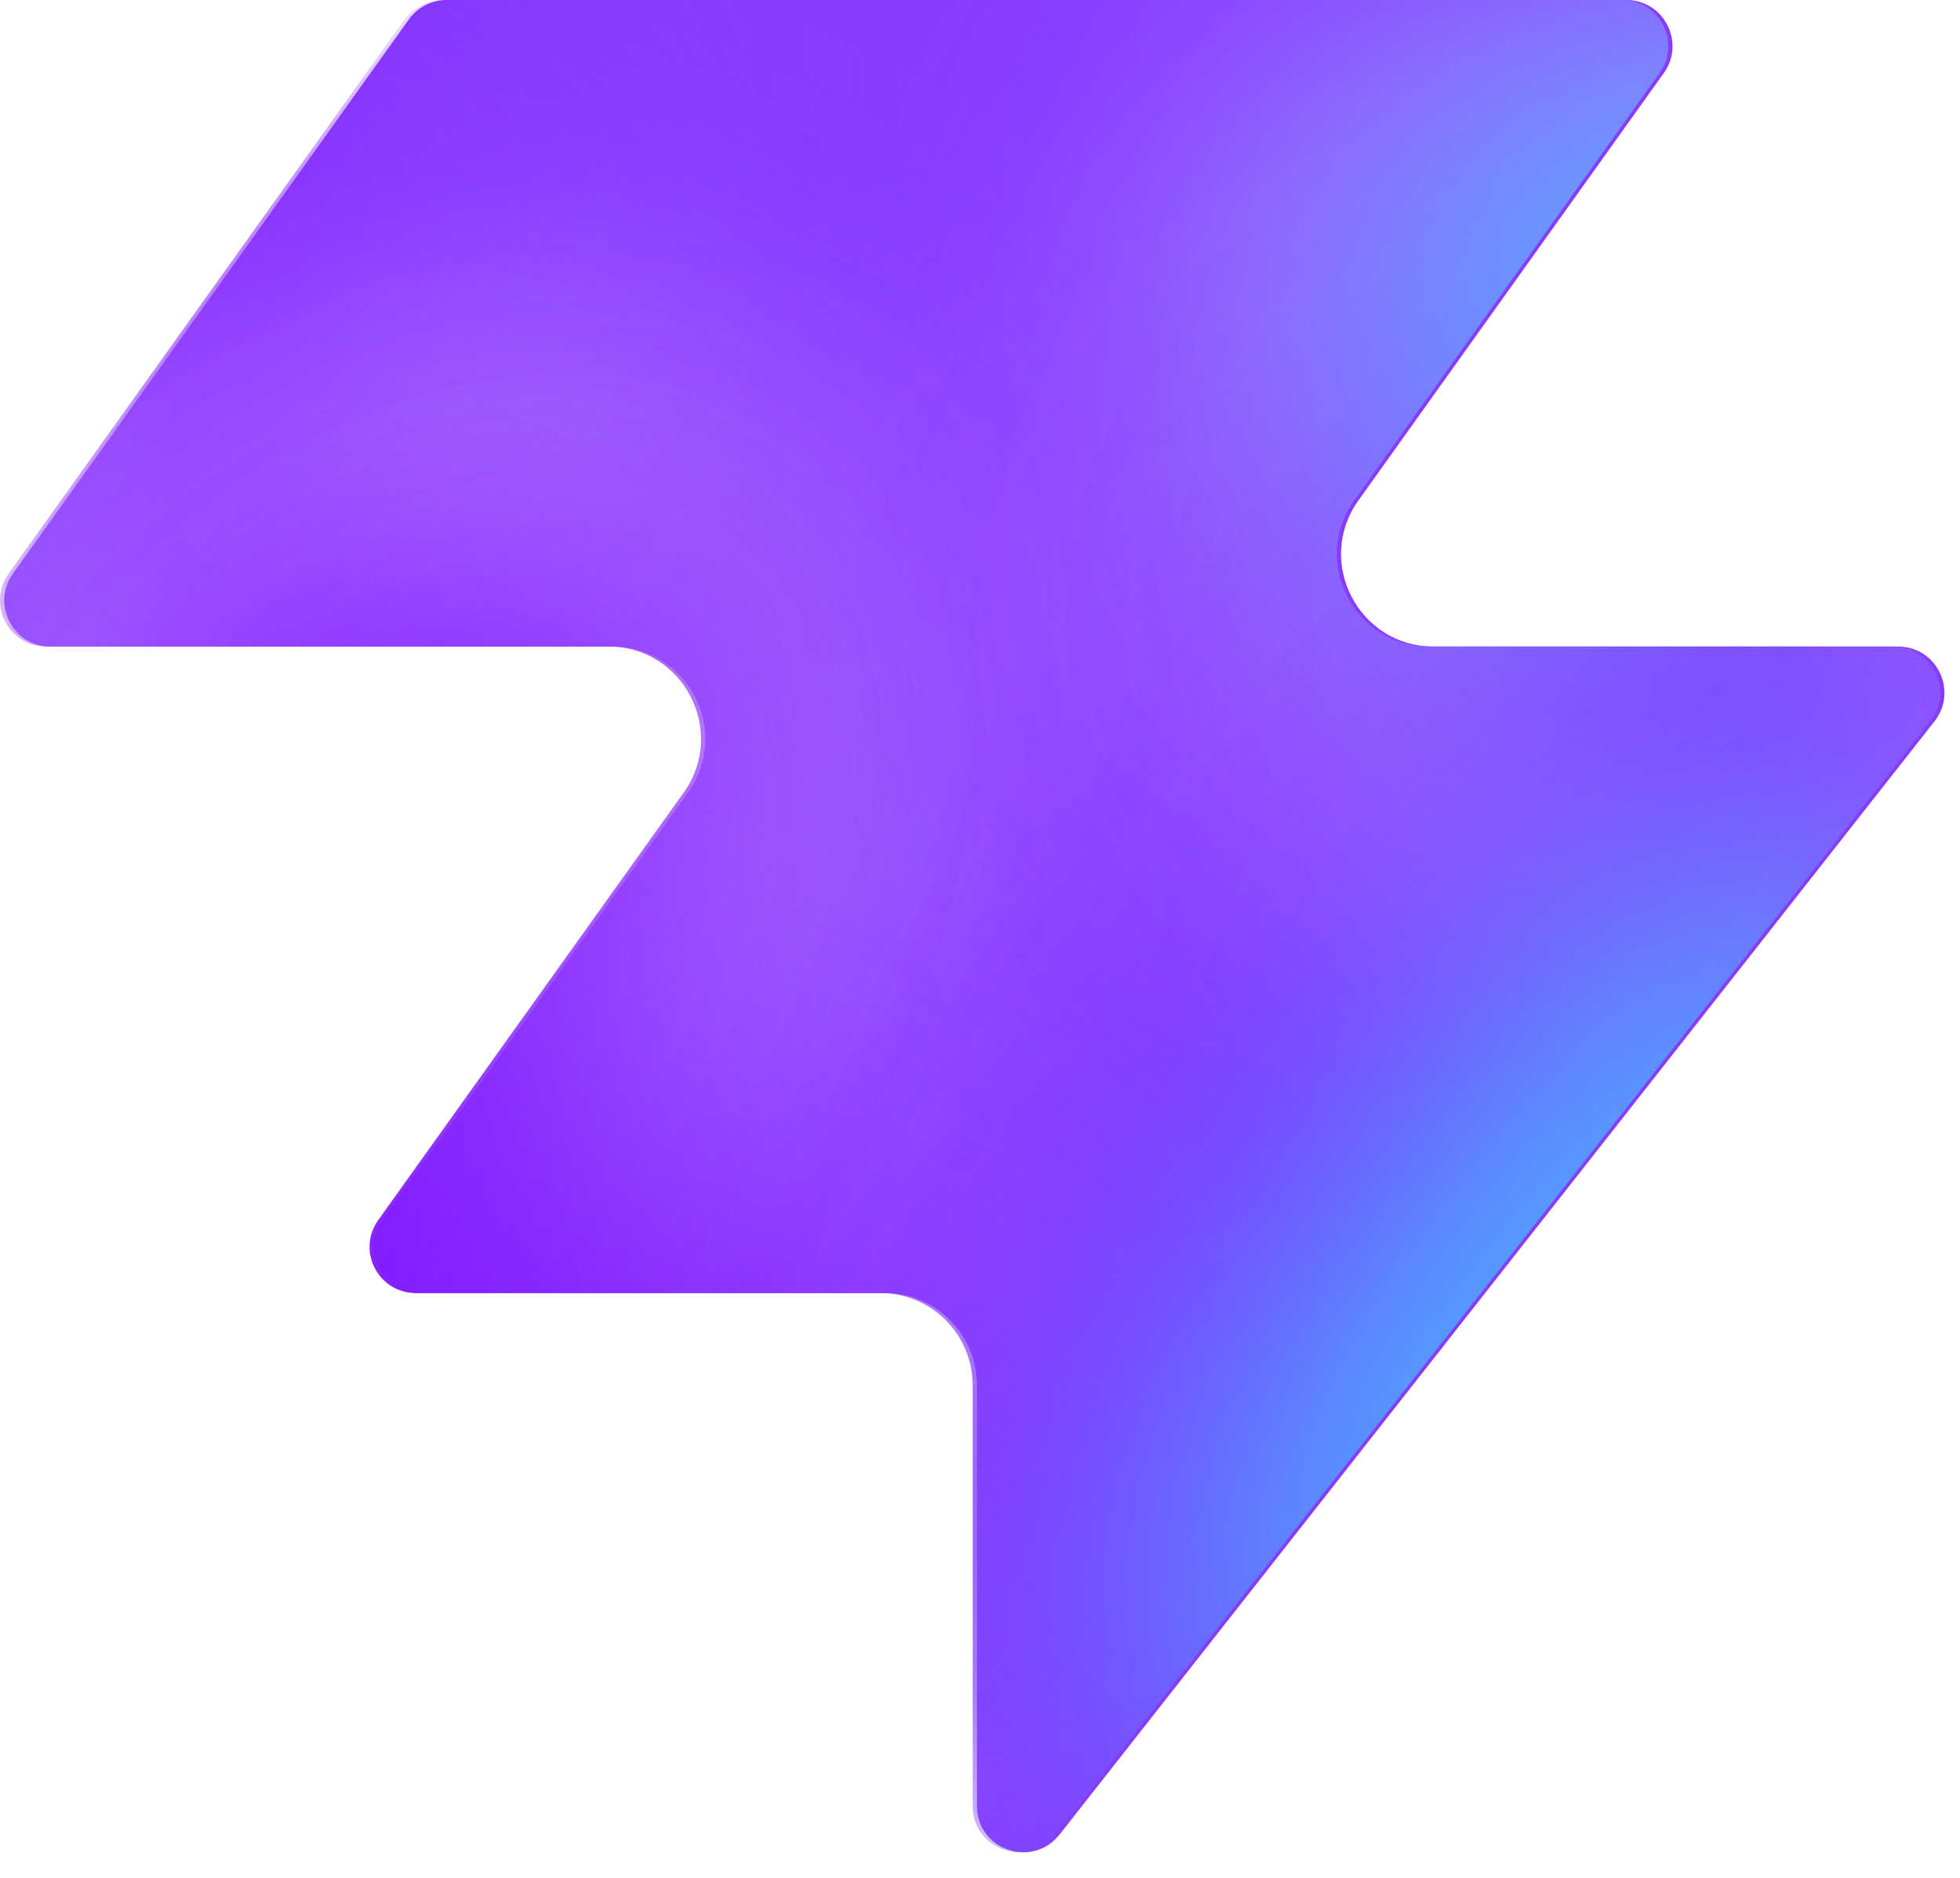
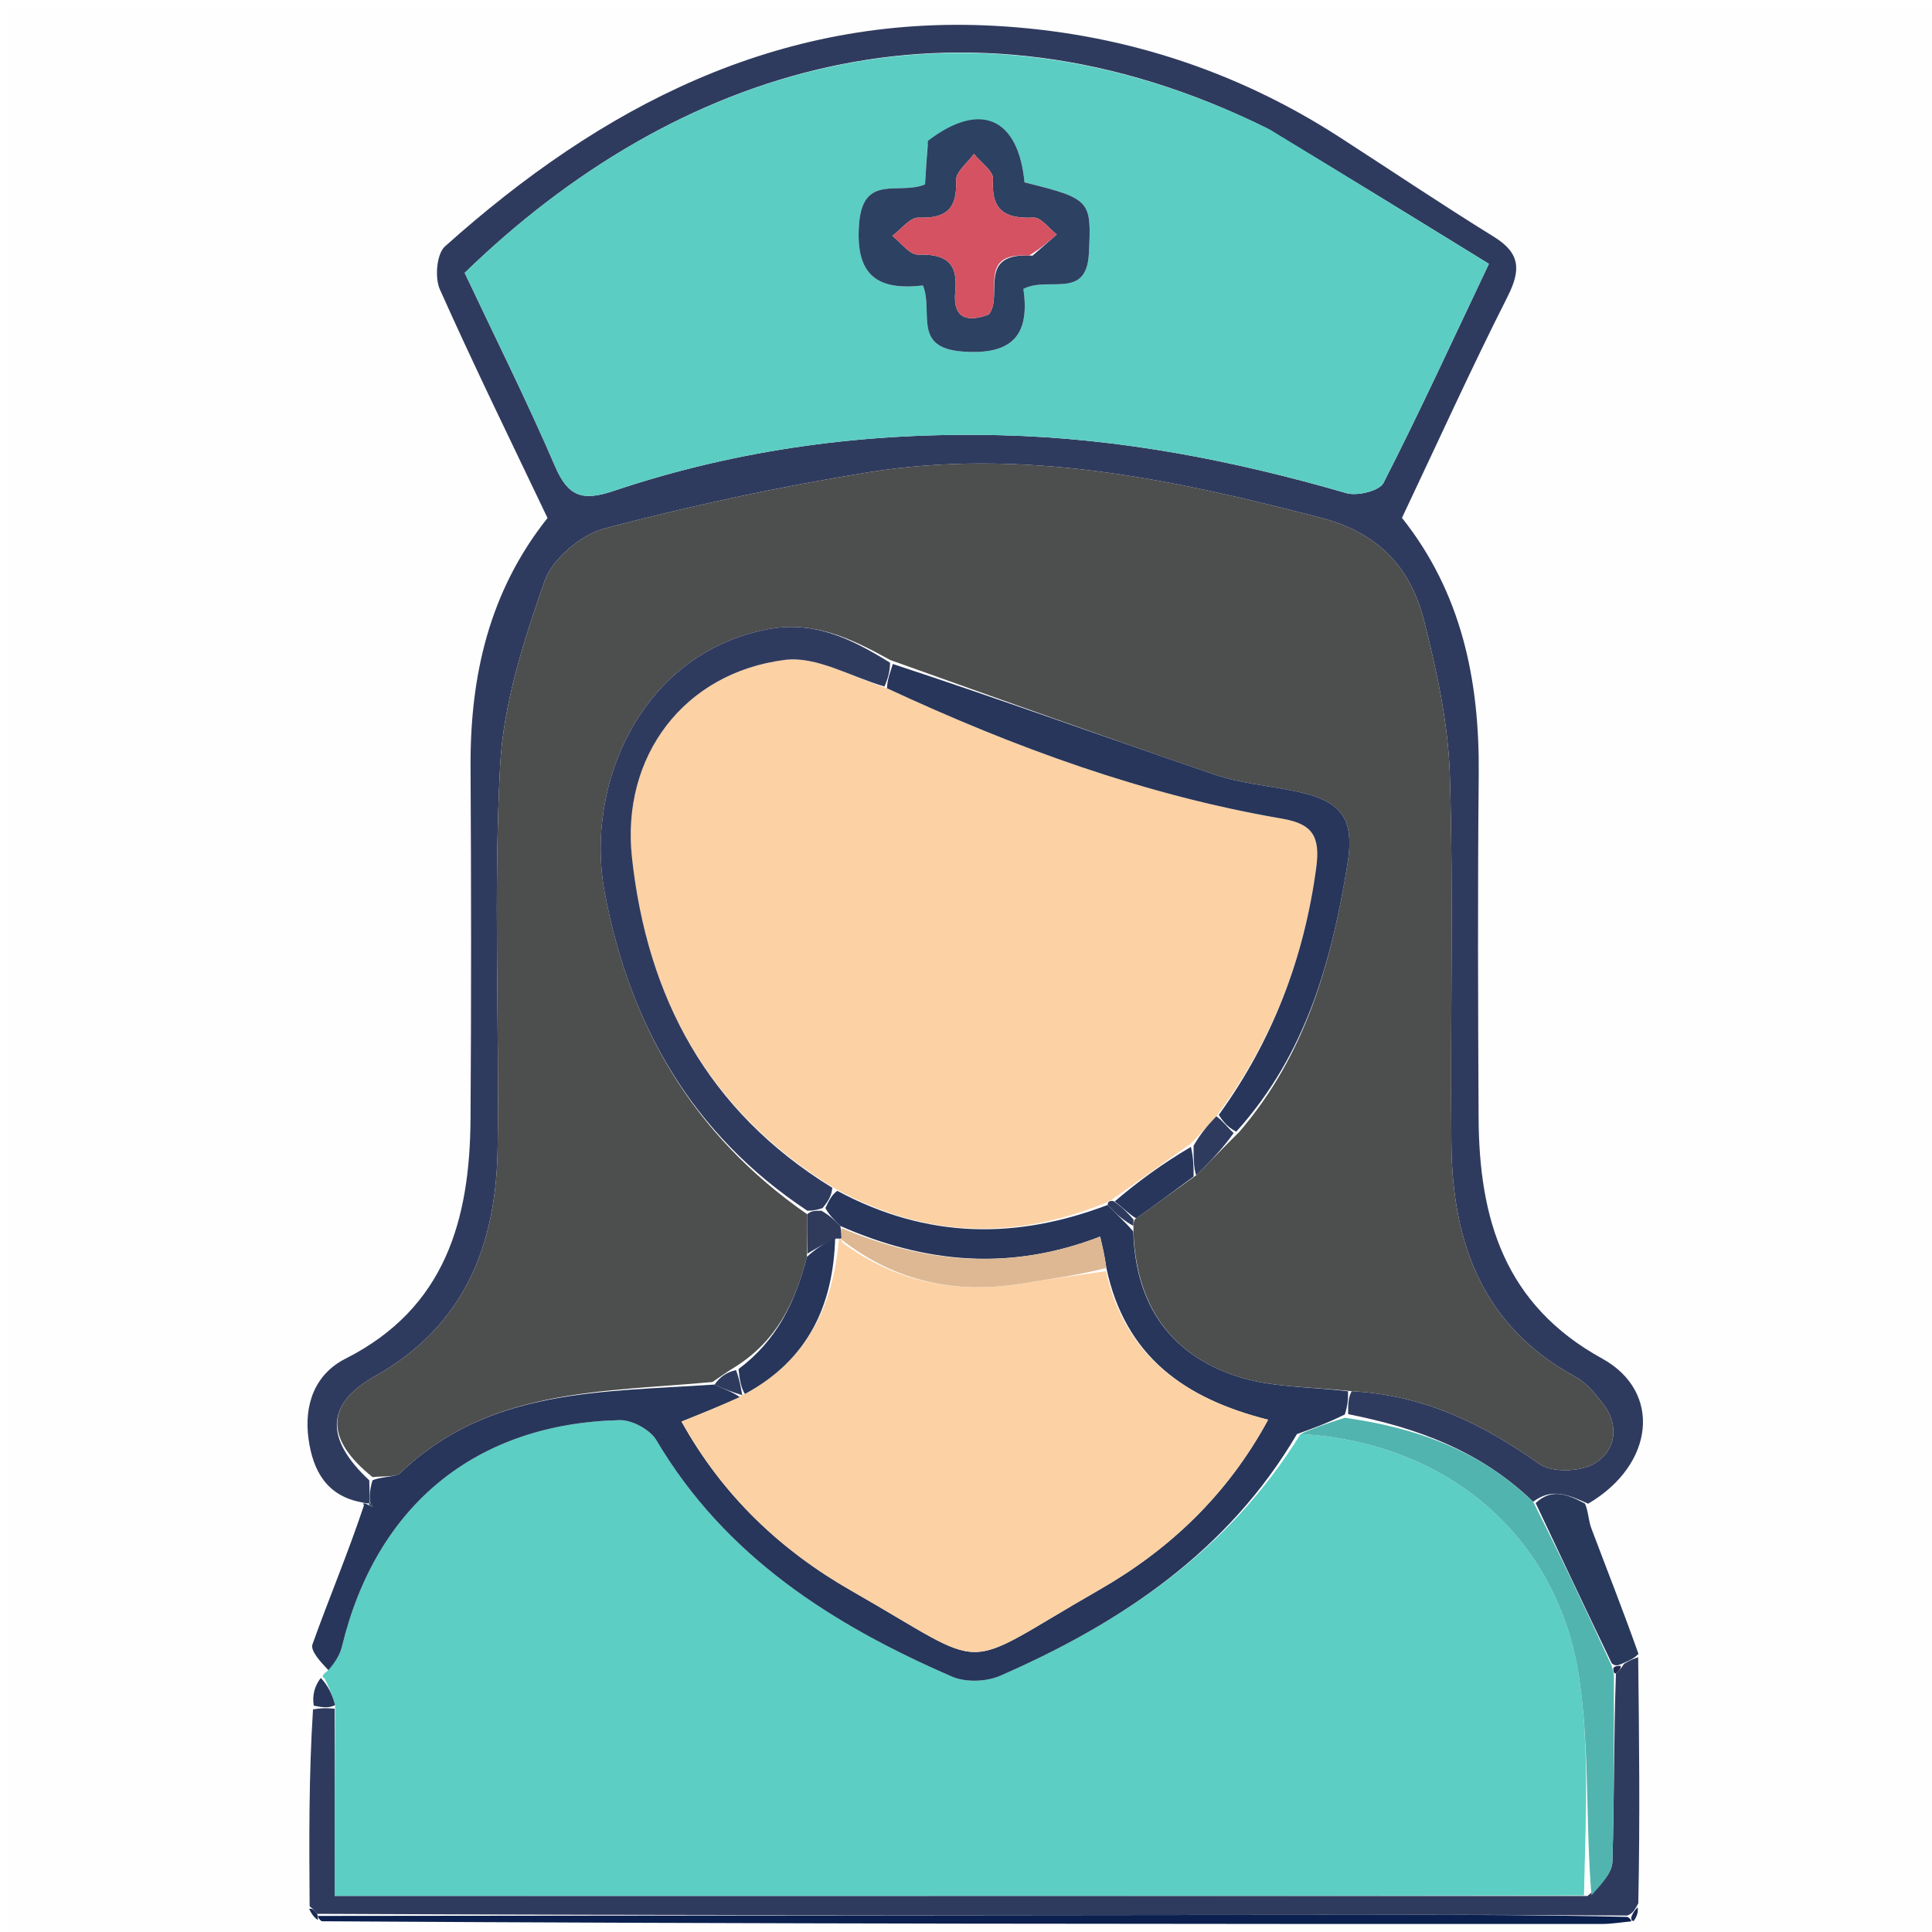
- <svg xmlns="http://www.w3.org/2000/svg" width="48" height="46" fill="none" viewBox="0 0 48 46">
-   <path fill="#863bff" d="M25.946 44.938c-.664.845-2.021.375-2.021-.698V33.937a2.26 2.26 0 0 0-2.262-2.262H10.287c-.92 0-1.456-1.04-.92-1.788l7.48-10.471c1.07-1.497 0-3.578-1.842-3.578H1.237c-.92 0-1.456-1.04-.92-1.788L10.013.474c.214-.297.556-.474.92-.474h28.894c.92 0 1.456 1.04.92 1.788l-7.48 10.471c-1.07 1.498 0 3.579 1.842 3.579h11.377c.943 0 1.473 1.088.89 1.83L25.947 44.94z" style="fill:#863bff;fill:color(display-p3 .525 .23 1);fill-opacity:1" />
-   <mask id="a" width="48" height="46" x="0" y="0" maskUnits="userSpaceOnUse" style="mask-type:alpha">
-     <path fill="#000" d="M25.842 44.938c-.664.844-2.021.375-2.021-.698V33.937a2.26 2.26 0 0 0-2.262-2.262H10.183c-.92 0-1.456-1.04-.92-1.788l7.48-10.471c1.07-1.498 0-3.579-1.842-3.579H1.133c-.92 0-1.456-1.04-.92-1.787L9.91.473c.214-.297.556-.474.92-.474h28.894c.92 0 1.456 1.04.92 1.788l-7.48 10.471c-1.07 1.498 0 3.578 1.842 3.578h11.377c.943 0 1.473 1.088.89 1.832L25.843 44.94z" style="fill:#000;fill-opacity:1" />
-   </mask>
-   <g mask="url(#a)">
-     <g filter="url(#b)">
-       <ellipse cx="5.508" cy="14.704" fill="#ede6ff" rx="5.508" ry="14.704" style="fill:#ede6ff;fill:color(display-p3 .927 .903 1);fill-opacity:1" transform="matrix(.00324 1 1 -.00324 -4.47 31.516)" />
-     </g>
-     <g filter="url(#c)">
-       <ellipse cx="10.399" cy="29.851" fill="#ede6ff" rx="10.399" ry="29.851" style="fill:#ede6ff;fill:color(display-p3 .927 .903 1);fill-opacity:1" transform="matrix(.00324 1 1 -.00324 -39.328 7.883)" />
-     </g>
-     <g filter="url(#d)">
-       <ellipse cx="5.508" cy="30.487" fill="#7e14ff" rx="5.508" ry="30.487" style="fill:#7e14ff;fill:color(display-p3 .492 .077 1);fill-opacity:1" transform="rotate(89.814 -25.913 -14.639)scale(1 -1)" />
-     </g>
-     <g filter="url(#e)">
-       <ellipse cx="5.508" cy="30.599" fill="#7e14ff" rx="5.508" ry="30.599" style="fill:#7e14ff;fill:color(display-p3 .492 .077 1);fill-opacity:1" transform="rotate(89.814 -32.644 -3.334)scale(1 -1)" />
-     </g>
-     <g filter="url(#f)">
-       <ellipse cx="5.508" cy="30.599" fill="#7e14ff" rx="5.508" ry="30.599" style="fill:#7e14ff;fill:color(display-p3 .492 .077 1);fill-opacity:1" transform="matrix(.00324 1 1 -.00324 -34.34 30.47)" />
-     </g>
-     <g filter="url(#g)">
-       <ellipse cx="14.072" cy="22.078" fill="#ede6ff" rx="14.072" ry="22.078" style="fill:#ede6ff;fill:color(display-p3 .927 .903 1);fill-opacity:1" transform="rotate(93.35 24.506 48.493)scale(-1 1)" />
-     </g>
-     <g filter="url(#h)">
-       <ellipse cx="3.47" cy="21.501" fill="#7e14ff" rx="3.47" ry="21.501" style="fill:#7e14ff;fill:color(display-p3 .492 .077 1);fill-opacity:1" transform="rotate(89.009 28.708 47.59)scale(-1 1)" />
-     </g>
-     <g filter="url(#i)">
-       <ellipse cx="3.47" cy="21.501" fill="#7e14ff" rx="3.47" ry="21.501" style="fill:#7e14ff;fill:color(display-p3 .492 .077 1);fill-opacity:1" transform="rotate(89.009 28.708 47.59)scale(-1 1)" />
-     </g>
-     <g filter="url(#j)">
-       <ellipse cx=".387" cy="8.972" fill="#7e14ff" rx="4.407" ry="29.108" style="fill:#7e14ff;fill:color(display-p3 .492 .077 1);fill-opacity:1" transform="rotate(39.51 .387 8.972)" />
-     </g>
-     <g filter="url(#k)">
-       <ellipse cx="47.523" cy="-6.092" fill="#7e14ff" rx="4.407" ry="29.108" style="fill:#7e14ff;fill:color(display-p3 .492 .077 1);fill-opacity:1" transform="rotate(37.892 47.523 -6.092)" />
-     </g>
-     <g filter="url(#l)">
-       <ellipse cx="41.412" cy="6.333" fill="#47bfff" rx="5.971" ry="9.665" style="fill:#47bfff;fill:color(display-p3 .28 .748 1);fill-opacity:1" transform="rotate(37.892 41.412 6.333)" />
-     </g>
-     <g filter="url(#m)">
-       <ellipse cx="-1.879" cy="38.332" fill="#7e14ff" rx="4.407" ry="29.108" style="fill:#7e14ff;fill:color(display-p3 .492 .077 1);fill-opacity:1" transform="rotate(37.892 -1.88 38.332)" />
-     </g>
-     <g filter="url(#n)">
-       <ellipse cx="-1.879" cy="38.332" fill="#7e14ff" rx="4.407" ry="29.108" style="fill:#7e14ff;fill:color(display-p3 .492 .077 1);fill-opacity:1" transform="rotate(37.892 -1.88 38.332)" />
-     </g>
-     <g filter="url(#o)">
-       <ellipse cx="35.651" cy="29.907" fill="#7e14ff" rx="4.407" ry="29.108" style="fill:#7e14ff;fill:color(display-p3 .492 .077 1);fill-opacity:1" transform="rotate(37.892 35.651 29.907)" />
-     </g>
-     <g filter="url(#p)">
-       <ellipse cx="38.418" cy="32.4" fill="#47bfff" rx="5.971" ry="15.297" style="fill:#47bfff;fill:color(display-p3 .28 .748 1);fill-opacity:1" transform="rotate(37.892 38.418 32.4)" />
-     </g>
-   </g>
-   <defs>
-     <filter id="b" width="60.045" height="41.654" x="-19.77" y="16.149" color-interpolation-filters="sRGB" filterUnits="userSpaceOnUse">
-       <feFlood flood-opacity="0" result="BackgroundImageFix" />
-       <feBlend in="SourceGraphic" in2="BackgroundImageFix" result="shape" />
-       <feGaussianBlur result="effect1_foregroundBlur_2002_17158" stdDeviation="7.659" />
-     </filter>
-     <filter id="c" width="90.34" height="51.437" x="-54.613" y="-7.533" color-interpolation-filters="sRGB" filterUnits="userSpaceOnUse">
-       <feFlood flood-opacity="0" result="BackgroundImageFix" />
-       <feBlend in="SourceGraphic" in2="BackgroundImageFix" result="shape" />
-       <feGaussianBlur result="effect1_foregroundBlur_2002_17158" stdDeviation="7.659" />
-     </filter>
-     <filter id="d" width="79.355" height="29.4" x="-49.64" y="2.03" color-interpolation-filters="sRGB" filterUnits="userSpaceOnUse">
-       <feFlood flood-opacity="0" result="BackgroundImageFix" />
-       <feBlend in="SourceGraphic" in2="BackgroundImageFix" result="shape" />
-       <feGaussianBlur result="effect1_foregroundBlur_2002_17158" stdDeviation="4.596" />
-     </filter>
-     <filter id="e" width="79.579" height="29.4" x="-45.045" y="20.029" color-interpolation-filters="sRGB" filterUnits="userSpaceOnUse">
-       <feFlood flood-opacity="0" result="BackgroundImageFix" />
-       <feBlend in="SourceGraphic" in2="BackgroundImageFix" result="shape" />
-       <feGaussianBlur result="effect1_foregroundBlur_2002_17158" stdDeviation="4.596" />
-     </filter>
-     <filter id="f" width="79.579" height="29.4" x="-43.513" y="21.178" color-interpolation-filters="sRGB" filterUnits="userSpaceOnUse">
-       <feFlood flood-opacity="0" result="BackgroundImageFix" />
-       <feBlend in="SourceGraphic" in2="BackgroundImageFix" result="shape" />
-       <feGaussianBlur result="effect1_foregroundBlur_2002_17158" stdDeviation="4.596" />
-     </filter>
-     <filter id="g" width="74.749" height="58.852" x="15.756" y="-17.901" color-interpolation-filters="sRGB" filterUnits="userSpaceOnUse">
-       <feFlood flood-opacity="0" result="BackgroundImageFix" />
-       <feBlend in="SourceGraphic" in2="BackgroundImageFix" result="shape" />
-       <feGaussianBlur result="effect1_foregroundBlur_2002_17158" stdDeviation="7.659" />
-     </filter>
-     <filter id="h" width="61.377" height="25.362" x="23.548" y="2.284" color-interpolation-filters="sRGB" filterUnits="userSpaceOnUse">
-       <feFlood flood-opacity="0" result="BackgroundImageFix" />
-       <feBlend in="SourceGraphic" in2="BackgroundImageFix" result="shape" />
-       <feGaussianBlur result="effect1_foregroundBlur_2002_17158" stdDeviation="4.596" />
-     </filter>
-     <filter id="i" width="61.377" height="25.362" x="23.548" y="2.284" color-interpolation-filters="sRGB" filterUnits="userSpaceOnUse">
-       <feFlood flood-opacity="0" result="BackgroundImageFix" />
-       <feBlend in="SourceGraphic" in2="BackgroundImageFix" result="shape" />
-       <feGaussianBlur result="effect1_foregroundBlur_2002_17158" stdDeviation="4.596" />
-     </filter>
-     <filter id="j" width="56.045" height="63.649" x="-27.636" y="-22.853" color-interpolation-filters="sRGB" filterUnits="userSpaceOnUse">
-       <feFlood flood-opacity="0" result="BackgroundImageFix" />
-       <feBlend in="SourceGraphic" in2="BackgroundImageFix" result="shape" />
-       <feGaussianBlur result="effect1_foregroundBlur_2002_17158" stdDeviation="4.596" />
-     </filter>
-     <filter id="k" width="54.814" height="64.646" x="20.116" y="-38.415" color-interpolation-filters="sRGB" filterUnits="userSpaceOnUse">
-       <feFlood flood-opacity="0" result="BackgroundImageFix" />
-       <feBlend in="SourceGraphic" in2="BackgroundImageFix" result="shape" />
-       <feGaussianBlur result="effect1_foregroundBlur_2002_17158" stdDeviation="4.596" />
-     </filter>
-     <filter id="l" width="33.541" height="35.313" x="24.641" y="-11.323" color-interpolation-filters="sRGB" filterUnits="userSpaceOnUse">
-       <feFlood flood-opacity="0" result="BackgroundImageFix" />
-       <feBlend in="SourceGraphic" in2="BackgroundImageFix" result="shape" />
-       <feGaussianBlur result="effect1_foregroundBlur_2002_17158" stdDeviation="4.596" />
-     </filter>
-     <filter id="m" width="54.814" height="64.646" x="-29.286" y="6.009" color-interpolation-filters="sRGB" filterUnits="userSpaceOnUse">
-       <feFlood flood-opacity="0" result="BackgroundImageFix" />
-       <feBlend in="SourceGraphic" in2="BackgroundImageFix" result="shape" />
-       <feGaussianBlur result="effect1_foregroundBlur_2002_17158" stdDeviation="4.596" />
-     </filter>
-     <filter id="n" width="54.814" height="64.646" x="-29.286" y="6.009" color-interpolation-filters="sRGB" filterUnits="userSpaceOnUse">
-       <feFlood flood-opacity="0" result="BackgroundImageFix" />
-       <feBlend in="SourceGraphic" in2="BackgroundImageFix" result="shape" />
-       <feGaussianBlur result="effect1_foregroundBlur_2002_17158" stdDeviation="4.596" />
-     </filter>
-     <filter id="o" width="54.814" height="64.646" x="8.244" y="-2.416" color-interpolation-filters="sRGB" filterUnits="userSpaceOnUse">
-       <feFlood flood-opacity="0" result="BackgroundImageFix" />
-       <feBlend in="SourceGraphic" in2="BackgroundImageFix" result="shape" />
-       <feGaussianBlur result="effect1_foregroundBlur_2002_17158" stdDeviation="4.596" />
-     </filter>
-     <filter id="p" width="39.409" height="43.623" x="18.713" y="10.588" color-interpolation-filters="sRGB" filterUnits="userSpaceOnUse">
-       <feFlood flood-opacity="0" result="BackgroundImageFix" />
-       <feBlend in="SourceGraphic" in2="BackgroundImageFix" result="shape" />
-       <feGaussianBlur result="effect1_foregroundBlur_2002_17158" stdDeviation="4.596" />
-     </filter>
-   </defs>
+ <svg xmlns="http://www.w3.org/2000/svg" version="1.1" id="Layer_1" x="0px" y="0px" width="100%" viewBox="0 0 225 225" enable-background="new 0 0 225 225" xml:space="preserve">
+   <path fill="#FEFEFE" opacity="1" stroke="none" d=" M1,83   C1,55.333 1,28.167 1,1   C76,1 151,1 226,1   C226,38.5 226,76 226,113.5   C226,151 226,188.5 226,226   C151,226 76,226 1,226   C1,178.5 1,131 1,83  M37.912,224.051   C87.454,224.06 136.996,224.071 186.538,224.065   C187.687,224.064 188.835,223.867 190.563,223.654   C190.689,223.107 190.815,222.56 191.11,221.087   C191.001,211.724 190.891,202.36 190.85,192.224   C189.001,187.483 187.119,182.755 185.33,177.992   C184.978,177.056 184.982,175.988 185.56,175.011   C192.708,170.57 193.58,162.065 186.589,158.219   C175.175,151.939 172.253,141.897 172.196,130.15   C172.131,116.823 172.081,103.494 172.212,90.168   C172.318,79.248 170.227,69.054 163.273,60.309   C167.39,51.618 171.3,42.992 175.569,34.548   C177.135,31.451 177.075,29.492 173.982,27.579   C167.925,23.834 162.013,19.854 156.029,15.99   C143.769,8.071 130.259,3.778 115.768,3.004   C90.55,1.658 69.997,12.415 51.818,28.701   C50.851,29.567 50.617,32.339 51.223,33.696   C55.216,42.64 59.533,51.44 63.765,60.327   C56.972,68.864 54.741,78.713 54.801,89.312   C54.877,102.972 54.889,116.634 54.798,130.294   C54.72,142.041 51.874,152.345 40.244,158.226   C36.652,160.042 35.38,163.617 35.934,167.595   C36.447,171.279 38.039,174.223 42.638,175.647   C40.52,180.915 38.307,186.148 36.392,191.489   C36.122,192.242 37.305,193.516 37.521,194.81   C37.421,195.116 37.517,195.335 36.906,195.343   C36.628,196.381 36.351,197.42 35.9,199.335   C35.953,206.894 36.006,214.452 35.954,222.592   C36.308,222.981 36.663,223.371 37.912,224.051  z" />
+   <path fill="#5CCEC4" opacity="1" stroke="none" d=" M37.81,195.469   C37.517,195.335 37.421,195.116 38.096,194.634   C39.064,193.554 39.6,192.684 39.828,191.74   C43.787,175.357 55.37,165.795 72.158,165.388   C73.598,165.353 75.712,166.49 76.438,167.718   C84.457,181.277 96.935,189.211 110.875,195.261   C112.456,195.947 114.873,195.865 116.475,195.164   C130.579,188.994 143.01,180.676 151.463,167.007   C168.57,167.976 181.463,178.954 183.911,195.446   C185.14,203.721 184.643,212.252 184.469,220.74   C135.818,220.812 87.626,220.812 38.972,220.812   C38.972,213.259 38.972,206.128 39.028,198.573   C38.66,197.255 38.235,196.362 37.81,195.469  z" />
+   <path fill="#2F3B5E" opacity="1" stroke="none" d=" M42.141,174.964   C38.039,174.223 36.447,171.279 35.934,167.595   C35.38,163.617 36.652,160.042 40.244,158.226   C51.874,152.345 54.72,142.041 54.798,130.294   C54.889,116.634 54.877,102.972 54.801,89.312   C54.741,78.713 56.972,68.864 63.765,60.327   C59.533,51.44 55.216,42.64 51.223,33.696   C50.617,32.339 50.851,29.567 51.818,28.701   C69.997,12.415 90.55,1.658 115.768,3.004   C130.259,3.778 143.769,8.071 156.029,15.99   C162.013,19.854 167.925,23.834 173.982,27.579   C177.075,29.492 177.135,31.451 175.569,34.548   C171.3,42.992 167.39,51.618 163.273,60.309   C170.227,69.054 172.318,79.248 172.212,90.168   C172.081,103.494 172.131,116.823 172.196,130.15   C172.253,141.897 175.175,151.939 186.589,158.219   C193.58,162.065 192.708,170.57 184.956,175.121   C182.554,174.031 180.741,173.264 178.551,174.89   C172.353,168.922 165.001,166.286 157.002,164.69   C156.999,163.55 156.996,162.79 157.414,162.018   C165.925,162.461 172.753,165.878 179.268,170.491   C180.747,171.537 184.101,171.416 185.729,170.42   C188.134,168.951 188.679,166.038 186.664,163.449   C185.758,162.284 184.74,161.023 183.482,160.342   C172.666,154.491 169.149,144.73 169.03,133.284   C168.88,118.96 169.284,104.625 168.851,90.313   C168.668,84.268 167.334,78.174 165.841,72.275   C164.296,66.168 160.598,62.075 153.915,60.326   C136.493,55.767 119.016,52.095 100.951,55.032   C90.7,56.699 80.5,58.883 70.46,61.532   C67.695,62.261 64.342,65.06 63.426,67.67   C60.99,74.615 58.626,81.916 58.243,89.182   C57.464,103.966 58.154,118.821 57.957,133.643   C57.808,144.893 54.182,154.368 43.647,160.287   C37.876,163.529 37.862,167.605 43.005,172.395   C43.033,173.484 43.062,174.209 43.045,174.975   C42.999,175.015 42.921,175.109 42.724,175.085   C42.527,175.061 42.141,174.964 42.141,174.964  M147.522,14.93   C111.655,-2.835 78.584,8.028 54.117,31.777   C57.639,39.246 61.364,46.685 64.649,54.313   C66.171,57.848 67.832,58.392 71.447,57.177   C86.064,52.262 101.121,50.297 116.582,50.686   C130.354,51.032 143.645,53.612 156.799,57.431   C158.07,57.8 160.645,57.171 161.12,56.242   C165.265,48.129 169.07,39.843 173.394,30.727   C164.861,25.473 156.536,20.347 147.522,14.93  z" />
+   <path fill="#27365A" opacity="1" stroke="none" d=" M156.993,162.03   C156.996,162.79 156.999,163.55 156.616,164.732   C154.501,165.774 152.772,166.393 151.043,167.012   C143.01,180.676 130.579,188.994 116.475,195.164   C114.873,195.865 112.456,195.947 110.875,195.261   C96.935,189.211 84.457,181.277 76.438,167.718   C75.712,166.49 73.598,165.353 72.158,165.388   C55.37,165.795 43.787,175.357 39.828,191.74   C39.6,192.684 39.064,193.554 38.243,194.504   C37.305,193.516 36.122,192.242 36.392,191.489   C38.307,186.148 40.52,180.915 42.389,175.305   C42.141,174.964 42.527,175.061 42.801,175.219   C43.181,175.412 43.288,175.445 43.395,175.479   C43.293,175.297 43.192,175.116 43.09,174.934   C43.062,174.209 43.033,173.484 43.39,172.388   C44.749,171.87 46.065,172.078 46.645,171.521   C56.931,161.637 70.195,162.137 83.23,161.243   C84.467,161.853 85.453,162.169 86.159,162.718   C83.799,163.782 81.719,164.614 79.369,165.554   C84.216,174.283 91.029,180.623 99.188,185.28   C115.854,194.793 111.231,194.759 127.937,185.198   C136.079,180.539 142.884,174.209 147.685,165.341   C138.025,162.912 131.019,157.98 128.847,147.661   C128.651,146.265 128.412,145.246 128.122,144.012   C117.662,148.055 107.765,147.134 97.855,142.775   C97.128,142.018 96.557,141.508 96.124,140.691   C96.559,139.778 96.854,139.172 97.504,138.68   C108.041,144.344 118.437,144.342 129.004,140.325   C129.998,141.441 130.988,142.226 131.984,143.422   C132.226,152.014 136.342,157.695 143.898,160.236   C148,161.616 152.612,161.482 156.993,162.03  z" />
+   <path fill="#2F3B5E" opacity="1" stroke="none" d=" M38.972,198.997   C38.972,206.128 38.972,213.259 38.972,220.812   C87.626,220.812 135.818,220.812 184.881,220.806   C186.459,219.472 187.737,218.163 187.779,216.815   C188.009,209.555 187.931,202.285 188.189,194.91   C188.615,194.53 188.81,194.259 189.147,193.757   C189.787,193.35 190.284,193.174 190.782,192.997   C190.891,202.36 191.001,211.724 190.796,221.666   C190.313,222.54 190.143,222.835 189.509,223.084   C179.906,223.023 170.768,222.99 161.63,222.998   C120.095,223.035 78.561,223.084 36.936,222.885   C36.584,222.432 36.321,222.221 36.059,222.011   C36.006,214.452 35.953,206.894 36.453,199.074   C37.661,198.874 38.317,198.936 38.972,198.997  z" />
+   <path fill="#0B204E" opacity="1" stroke="none" d=" M37.026,223.128   C78.561,223.084 120.095,223.035 161.63,222.998   C170.768,222.99 179.906,223.023 189.506,223.241   C189.968,223.444 189.983,223.761 189.983,223.761   C188.835,223.867 187.687,224.064 186.538,224.065   C136.996,224.071 87.454,224.06 37.472,223.748   C37.032,223.445 37.026,223.128 37.026,223.128  z" />
+   <path fill="#29395C" opacity="1" stroke="none" d=" M190.816,192.611   C190.284,193.174 189.787,193.35 188.874,193.765   C188.276,194.01 188.094,194.017 187.706,193.717   C184.615,187.289 181.728,181.167 178.841,175.045   C180.741,173.264 182.554,174.031 184.587,175.106   C184.982,175.988 184.978,177.056 185.33,177.992   C187.119,182.755 189.001,187.483 190.816,192.611  z" />
+   <path fill="#27365A" opacity="1" stroke="none" d=" M39.028,198.573   C38.317,198.936 37.661,198.874 36.54,198.635   C36.351,197.42 36.628,196.381 37.358,195.406   C38.235,196.362 38.66,197.255 39.028,198.573  z" />
+   <path fill="#1A2A54" opacity="1" stroke="none" d=" M36.936,222.885   C37.026,223.128 37.032,223.445 37.025,223.603   C36.663,223.371 36.308,222.981 36.007,222.301   C36.321,222.221 36.584,222.432 36.936,222.885  z" />
+   <path fill="#1A2A54" opacity="1" stroke="none" d=" M190.273,223.707   C189.983,223.761 189.968,223.444 189.971,223.287   C190.143,222.835 190.313,222.54 190.711,222.129   C190.815,222.56 190.689,223.107 190.273,223.707  z" />
+   <path fill="#52B4AF" opacity="1" stroke="none" d=" M178.551,174.89   C181.728,181.167 184.615,187.289 187.681,193.968   C187.894,194.689 187.926,194.854 187.959,195.019   C187.931,202.285 188.009,209.555 187.779,216.815   C187.737,218.163 186.459,219.472 185.339,220.734   C184.643,212.252 185.14,203.721 183.911,195.446   C181.463,178.954 168.57,167.976 151.463,167.007   C152.772,166.393 154.501,165.774 156.617,165.112   C165.001,166.286 172.353,168.922 178.551,174.89  z" />
+   <path fill="#4D4E4E" opacity="1" stroke="none" d=" M82.979,160.949   C70.195,162.137 56.931,161.637 46.645,171.521   C46.065,172.078 44.749,171.87 43.391,172.025   C37.862,167.605 37.876,163.529 43.647,160.287   C54.182,154.368 57.808,144.893 57.957,133.643   C58.154,118.821 57.464,103.966 58.243,89.182   C58.626,81.916 60.99,74.615 63.426,67.67   C64.342,65.06 67.695,62.261 70.46,61.532   C80.5,58.883 90.7,56.699 100.951,55.032   C119.016,52.095 136.493,55.767 153.915,60.326   C160.598,62.075 164.296,66.168 165.841,72.275   C167.334,78.174 168.668,84.268 168.851,90.313   C169.284,104.625 168.88,118.96 169.03,133.284   C169.149,144.73 172.666,154.491 183.482,160.342   C184.74,161.023 185.758,162.284 186.664,163.449   C188.679,166.038 188.134,168.951 185.729,170.42   C184.101,171.416 180.747,171.537 179.268,170.491   C172.753,165.878 165.925,162.461 157.414,162.018   C152.612,161.482 148,161.616 143.898,160.236   C136.342,157.695 132.226,152.014 131.997,143.177   C132.004,142.521 132.011,142.031 132.317,141.888   C134.752,140.168 136.88,138.592 139.301,136.873   C141.063,135.154 142.534,133.578 144.305,131.846   C152.139,122.751 155.055,111.933 156.904,100.77   C157.834,95.152 156.183,93.23 150.638,92.1   C147.568,91.475 144.378,91.212 141.439,90.207   C128.92,85.928 116.475,81.433 103.682,76.866   C98.971,74.281 94.701,72.225 89.238,73.315   C74.449,76.264 68.113,91.624 70.408,103.856   C73.332,119.435 80.63,132.123 94.009,141.416   C94.01,143.224 94.017,144.615 93.976,146.373   C92.605,151.682 90.469,156.099 85.718,159.124   C84.615,159.806 83.797,160.378 82.979,160.949  z" />
+   <path fill="#5CCDC3" opacity="1" stroke="none" d=" M147.867,15.075   C156.536,20.347 164.861,25.473 173.394,30.727   C169.07,39.843 165.265,48.129 161.12,56.242   C160.645,57.171 158.07,57.8 156.799,57.431   C143.645,53.612 130.354,51.032 116.582,50.686   C101.121,50.297 86.064,52.262 71.447,57.177   C67.832,58.392 66.171,57.848 64.649,54.313   C61.364,46.685 57.639,39.246 54.117,31.777   C78.584,8.028 111.655,-2.835 147.867,15.075  M108.01,16.832   C107.913,18.437 107.816,20.041 107.73,21.471   C104.748,22.75 100.54,20.19 100.056,25.979   C99.53,32.257 102.363,33.833 107.484,33.247   C108.732,36.29 106.218,40.466 112.014,40.934   C118.308,41.442 119.894,38.62 119.187,33.643   C122.146,32.127 126.563,34.984 126.819,29.439   C127.098,23.377 127.099,23.157 119.313,21.241   C118.62,13.775 114.205,11.695 108.01,16.832  z" />
+   <path fill="#FCD1A4" opacity="1" stroke="none" d=" M129,139.992   C118.437,144.342 108.041,144.344 97.286,138.444   C82.363,129.378 75.374,116.088 73.6,99.883   C72.306,88.071 79.669,78.334 91.416,76.849   C95.091,76.385 99.135,78.835 103.301,80.156   C118.253,87.106 133.335,92.596 149.299,95.338   C152.772,95.934 153.789,97.31 153.292,101.025   C151.872,111.629 148.18,121.207 141.657,129.993   C140.588,131.103 139.798,132.066 138.702,133.167   C135.41,135.492 132.424,137.679 129.309,139.829   C129.18,139.792 129,139.992 129,139.992  z" />
+   <path fill="#FCD1A4" opacity="1" stroke="none" d=" M128.802,148.036   C131.019,157.98 138.025,162.912 147.685,165.341   C142.884,174.209 136.079,180.539 127.937,185.198   C111.231,194.759 115.854,194.793 99.188,185.28   C91.029,180.623 84.216,174.283 79.369,165.554   C81.719,164.614 83.799,163.782 86.143,162.704   C86.408,162.458 86.425,162.427 86.749,162.341   C94.215,158.312 97.047,151.868 97.719,144.167   C97.832,144.229 98.055,144.354 98.069,144.692   C104.48,149.415 111.518,150.714 119.111,149.465   C122.333,148.935 125.572,148.509 128.802,148.036  z" />
+   <path fill="#2F3B5E" opacity="1" stroke="none" d=" M103.009,79.951   C99.135,78.835 95.091,76.385 91.416,76.849   C79.669,78.334 72.306,88.071 73.6,99.883   C75.374,116.088 82.363,129.378 96.931,138.33   C96.854,139.172 96.559,139.778 95.796,140.692   C94.891,140.999 94.453,140.999 94.016,140.998   C80.63,132.123 73.332,119.435 70.408,103.856   C68.113,91.624 74.449,76.264 89.238,73.315   C94.701,72.225 98.971,74.281 103.657,77.178   C103.639,78.411 103.324,79.181 103.009,79.951  z" />
+   <path fill="#DDB893" opacity="1" stroke="none" d=" M128.847,147.661   C125.572,148.509 122.333,148.935 119.111,149.465   C111.518,150.714 104.48,149.415 97.996,144.36   C97.942,143.467 97.976,143.244 98.009,143.022   C107.765,147.134 117.662,148.055 128.122,144.012   C128.412,145.246 128.651,146.265 128.847,147.661  z" />
+   <path fill="#303B5B" opacity="1" stroke="none" d=" M97.855,142.775   C97.976,143.244 97.942,143.467 97.982,144.022   C98.055,144.354 97.832,144.229 97.375,144.243   C95.954,144.841 94.989,145.423 94.024,146.006   C94.017,144.615 94.01,143.224 94.009,141.416   C94.453,140.999 94.891,140.999 95.657,140.999   C96.557,141.508 97.128,142.018 97.855,142.775  z" />
+   <path fill="#2F3B5E" opacity="1" stroke="none" d=" M129.004,140.325   C129,139.992 129.18,139.792 129.689,139.881   C130.803,140.657 131.407,141.344 132.011,142.031   C132.011,142.031 132.004,142.521 131.991,142.766   C130.988,142.226 129.998,141.441 129.004,140.325  z" />
+   <path fill="#2F3B5E" opacity="1" stroke="none" d=" M83.23,161.243   C83.797,160.378 84.615,159.806 85.721,159.554   C86.148,160.724 86.286,161.576 86.425,162.427   C86.425,162.427 86.408,162.458 86.423,162.472   C85.453,162.169 84.467,161.853 83.23,161.243  z" />
+   <path fill="#2F3B5E" opacity="1" stroke="none" d=" M43.045,174.975   C43.192,175.116 43.293,175.297 43.395,175.479   C43.288,175.445 43.181,175.412 42.998,175.243   C42.921,175.109 42.999,175.015 43.045,174.975  z" />
+   <path fill="#26284E" opacity="1" stroke="none" d=" M188.189,194.91   C187.926,194.854 187.894,194.689 187.886,194.274   C188.094,194.017 188.276,194.01 188.732,193.996   C188.81,194.259 188.615,194.53 188.189,194.91  z" />
+   <path fill="#27365A" opacity="1" stroke="none" d=" M103.301,80.156   C103.324,79.181 103.639,78.411 103.978,77.329   C116.475,81.433 128.92,85.928 141.439,90.207   C144.378,91.212 147.568,91.475 150.638,92.1   C156.183,93.23 157.834,95.152 156.904,100.77   C155.055,111.933 152.139,122.751 143.97,131.796   C142.868,131.217 142.402,130.531 141.936,129.846   C148.18,121.207 151.872,111.629 153.292,101.025   C153.789,97.31 152.772,95.934 149.299,95.338   C133.335,92.596 118.253,87.106 103.301,80.156  z" />
+   <path fill="#27365A" opacity="1" stroke="none" d=" M86.749,162.341   C86.286,161.576 86.148,160.724 86.007,159.443   C90.469,156.099 92.605,151.682 93.976,146.373   C94.989,145.423 95.954,144.841 97.263,144.182   C97.047,151.868 94.215,158.312 86.749,162.341  z" />
+   <path fill="#27365A" opacity="1" stroke="none" d=" M132.317,141.888   C131.407,141.344 130.803,140.657 129.819,139.918   C132.424,137.679 135.41,135.492 138.698,133.565   C139.003,134.889 139.006,135.952 139.009,137.015   C136.88,138.592 134.752,140.168 132.317,141.888  z" />
+   <path fill="#2F3B5E" opacity="1" stroke="none" d=" M139.301,136.873   C139.006,135.952 139.003,134.889 139.004,133.428   C139.798,132.066 140.588,131.103 141.657,129.993   C142.402,130.531 142.868,131.217 143.669,131.953   C142.534,133.578 141.063,135.154 139.301,136.873  z" />
+   <path fill="#2D4162" opacity="1" stroke="none" d=" M108.073,16.404   C114.205,11.695 118.62,13.775 119.313,21.241   C127.099,23.157 127.098,23.377 126.819,29.439   C126.563,34.984 122.146,32.127 119.187,33.643   C119.894,38.62 118.308,41.442 112.014,40.934   C106.218,40.466 108.732,36.29 107.484,33.247   C102.363,33.833 99.53,32.257 100.056,25.979   C100.54,20.19 104.748,22.75 107.73,21.471   C107.816,20.041 107.913,18.437 108.073,16.404  M120.249,29.773   C121.19,28.952 122.131,28.131 123.072,27.309   C122.17,26.616 121.239,25.301 120.371,25.341   C117.037,25.495 115.409,24.514 115.648,20.854   C115.709,19.928 114.205,18.901 113.42,17.92   C112.688,18.954 111.302,20.015 111.344,21.017   C111.48,24.323 110.214,25.459 106.97,25.346   C105.978,25.312 104.936,26.721 103.917,27.469   C104.915,28.237 105.93,29.676 106.908,29.651   C110.074,29.57 111.594,30.534 111.253,33.918   C110.928,37.136 112.673,37.554 115.149,36.628   C116.928,34.457 113.611,29.341 120.249,29.773  z" />
+   <path fill="#D45262" opacity="1" stroke="none" d=" M119.808,29.777   C113.611,29.341 116.928,34.457 115.149,36.628   C112.673,37.554 110.928,37.136 111.253,33.918   C111.594,30.534 110.074,29.57 106.908,29.651   C105.93,29.676 104.915,28.237 103.917,27.469   C104.936,26.721 105.978,25.312 106.97,25.346   C110.214,25.459 111.48,24.323 111.344,21.017   C111.302,20.015 112.688,18.954 113.42,17.92   C114.205,18.901 115.709,19.928 115.648,20.854   C115.409,24.514 117.037,25.495 120.371,25.341   C121.239,25.301 122.17,26.616 123.072,27.309   C122.131,28.131 121.19,28.952 119.808,29.777  z" />
</svg>
